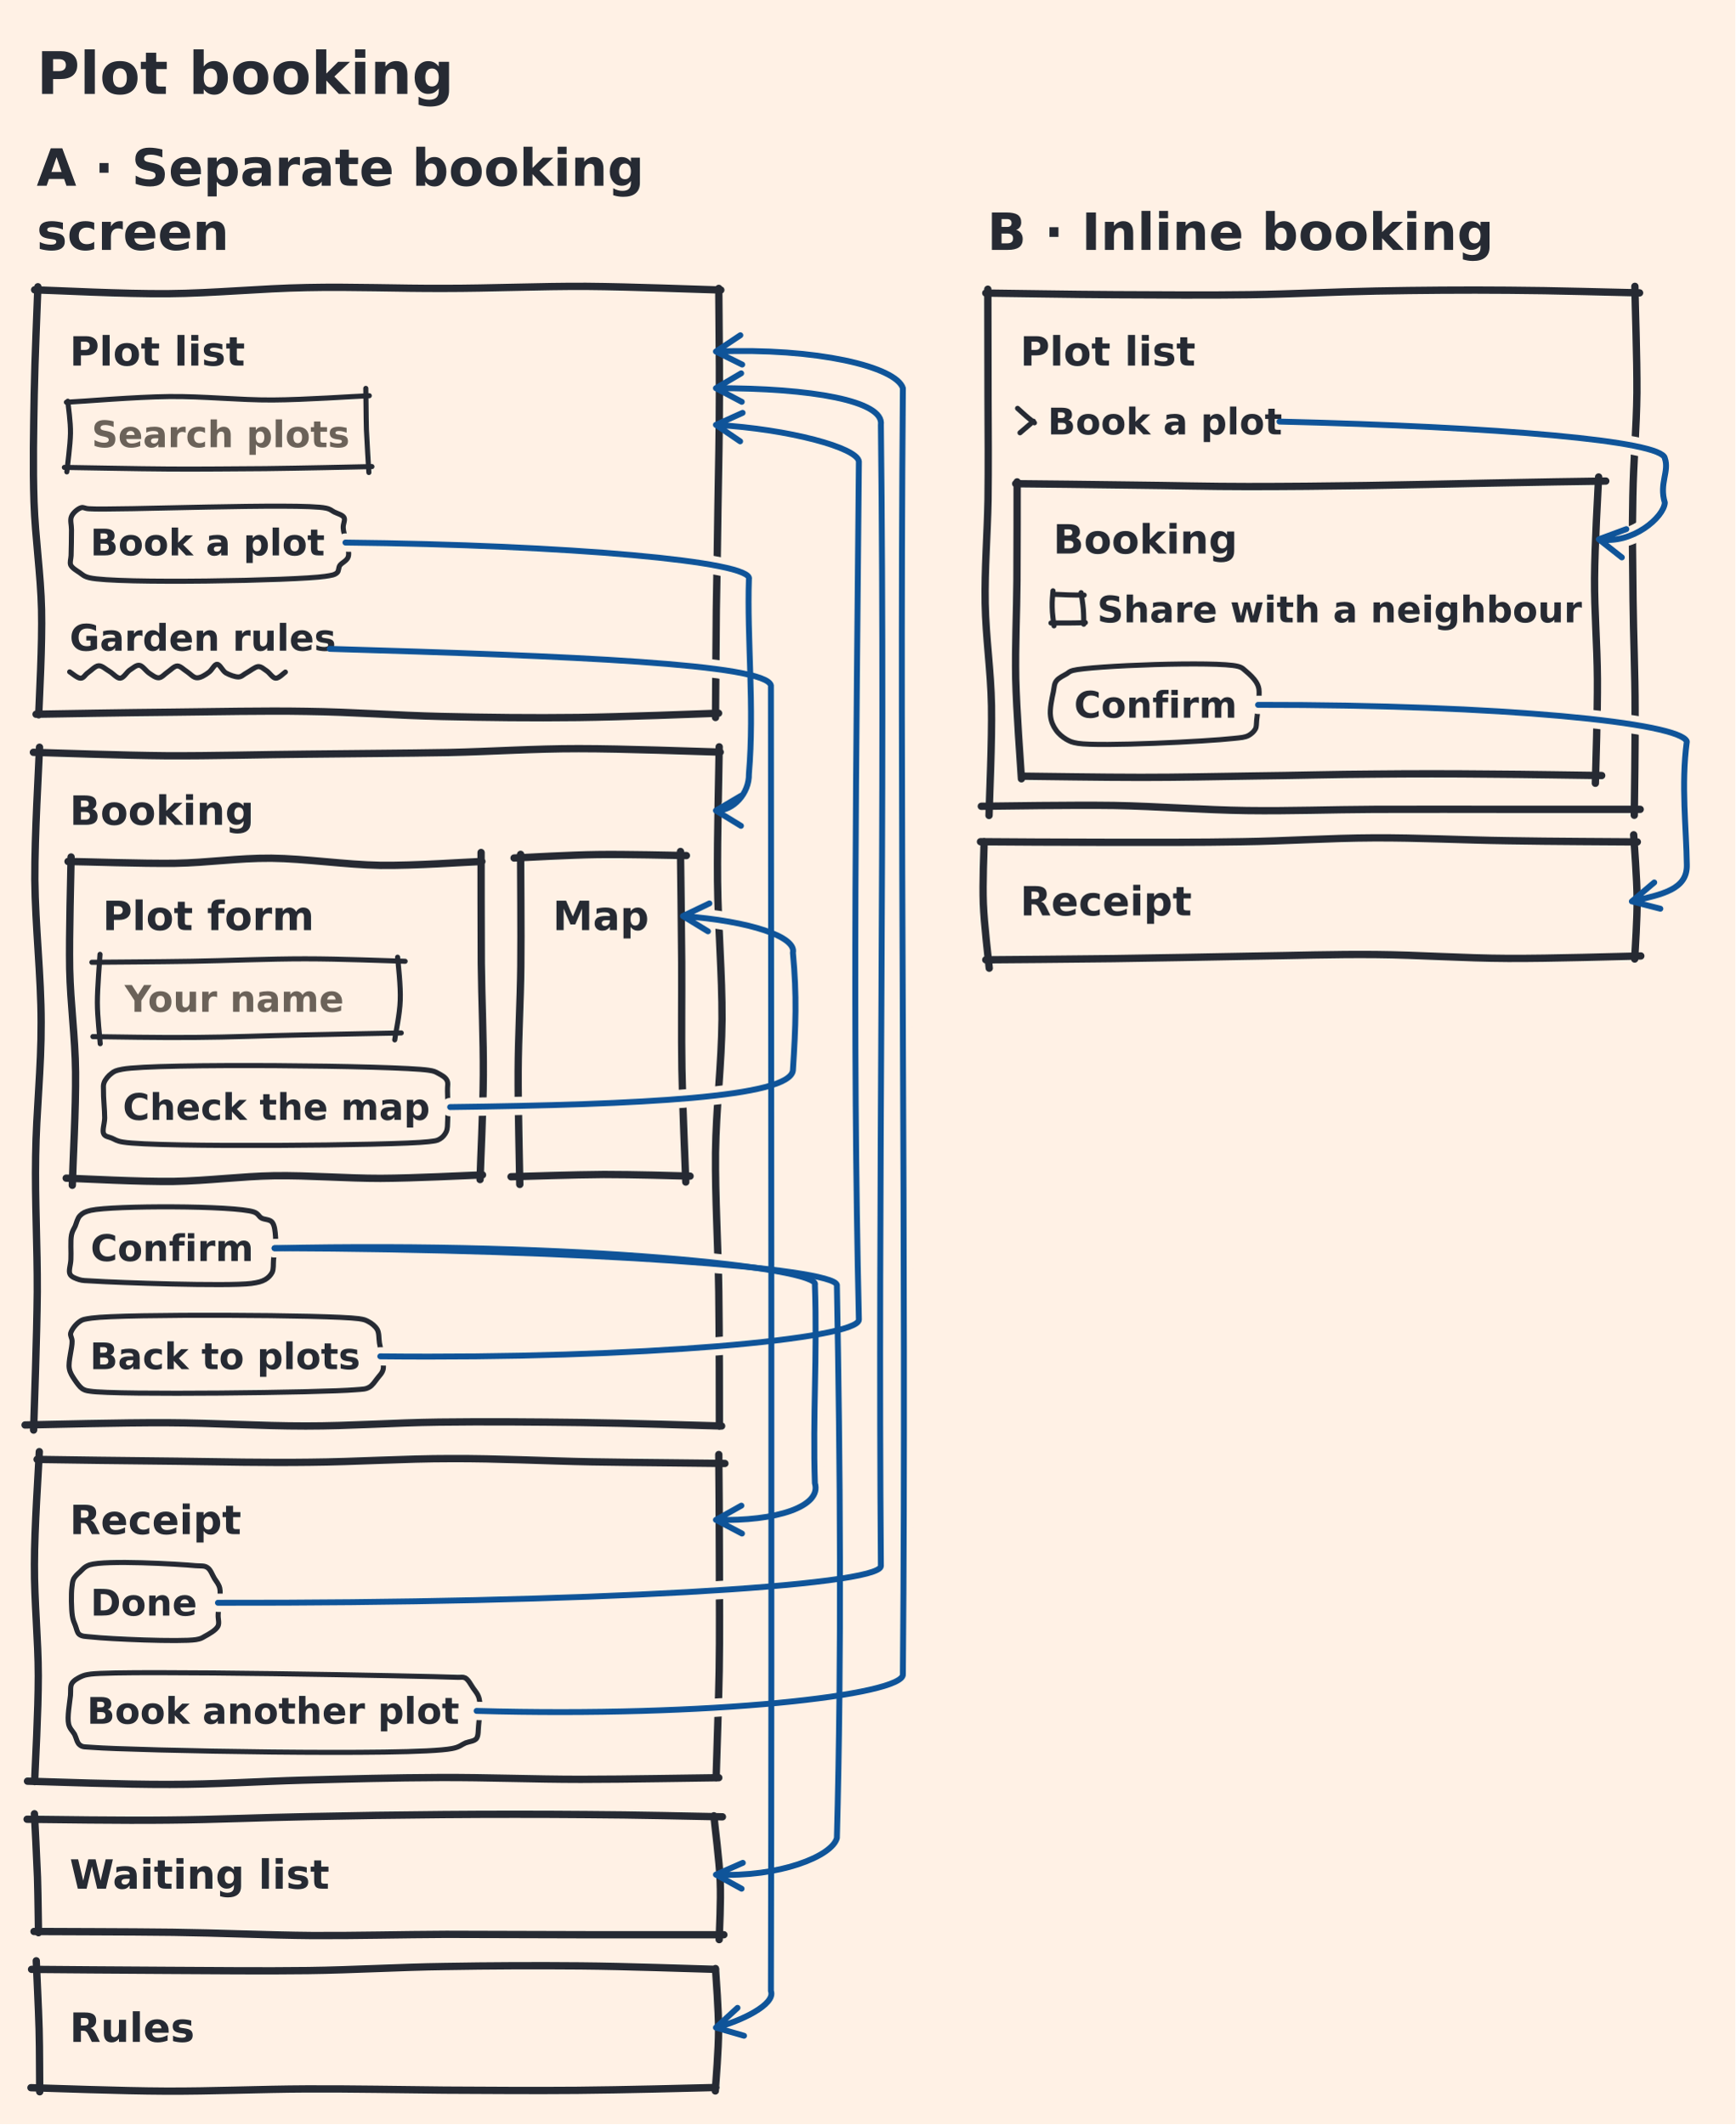
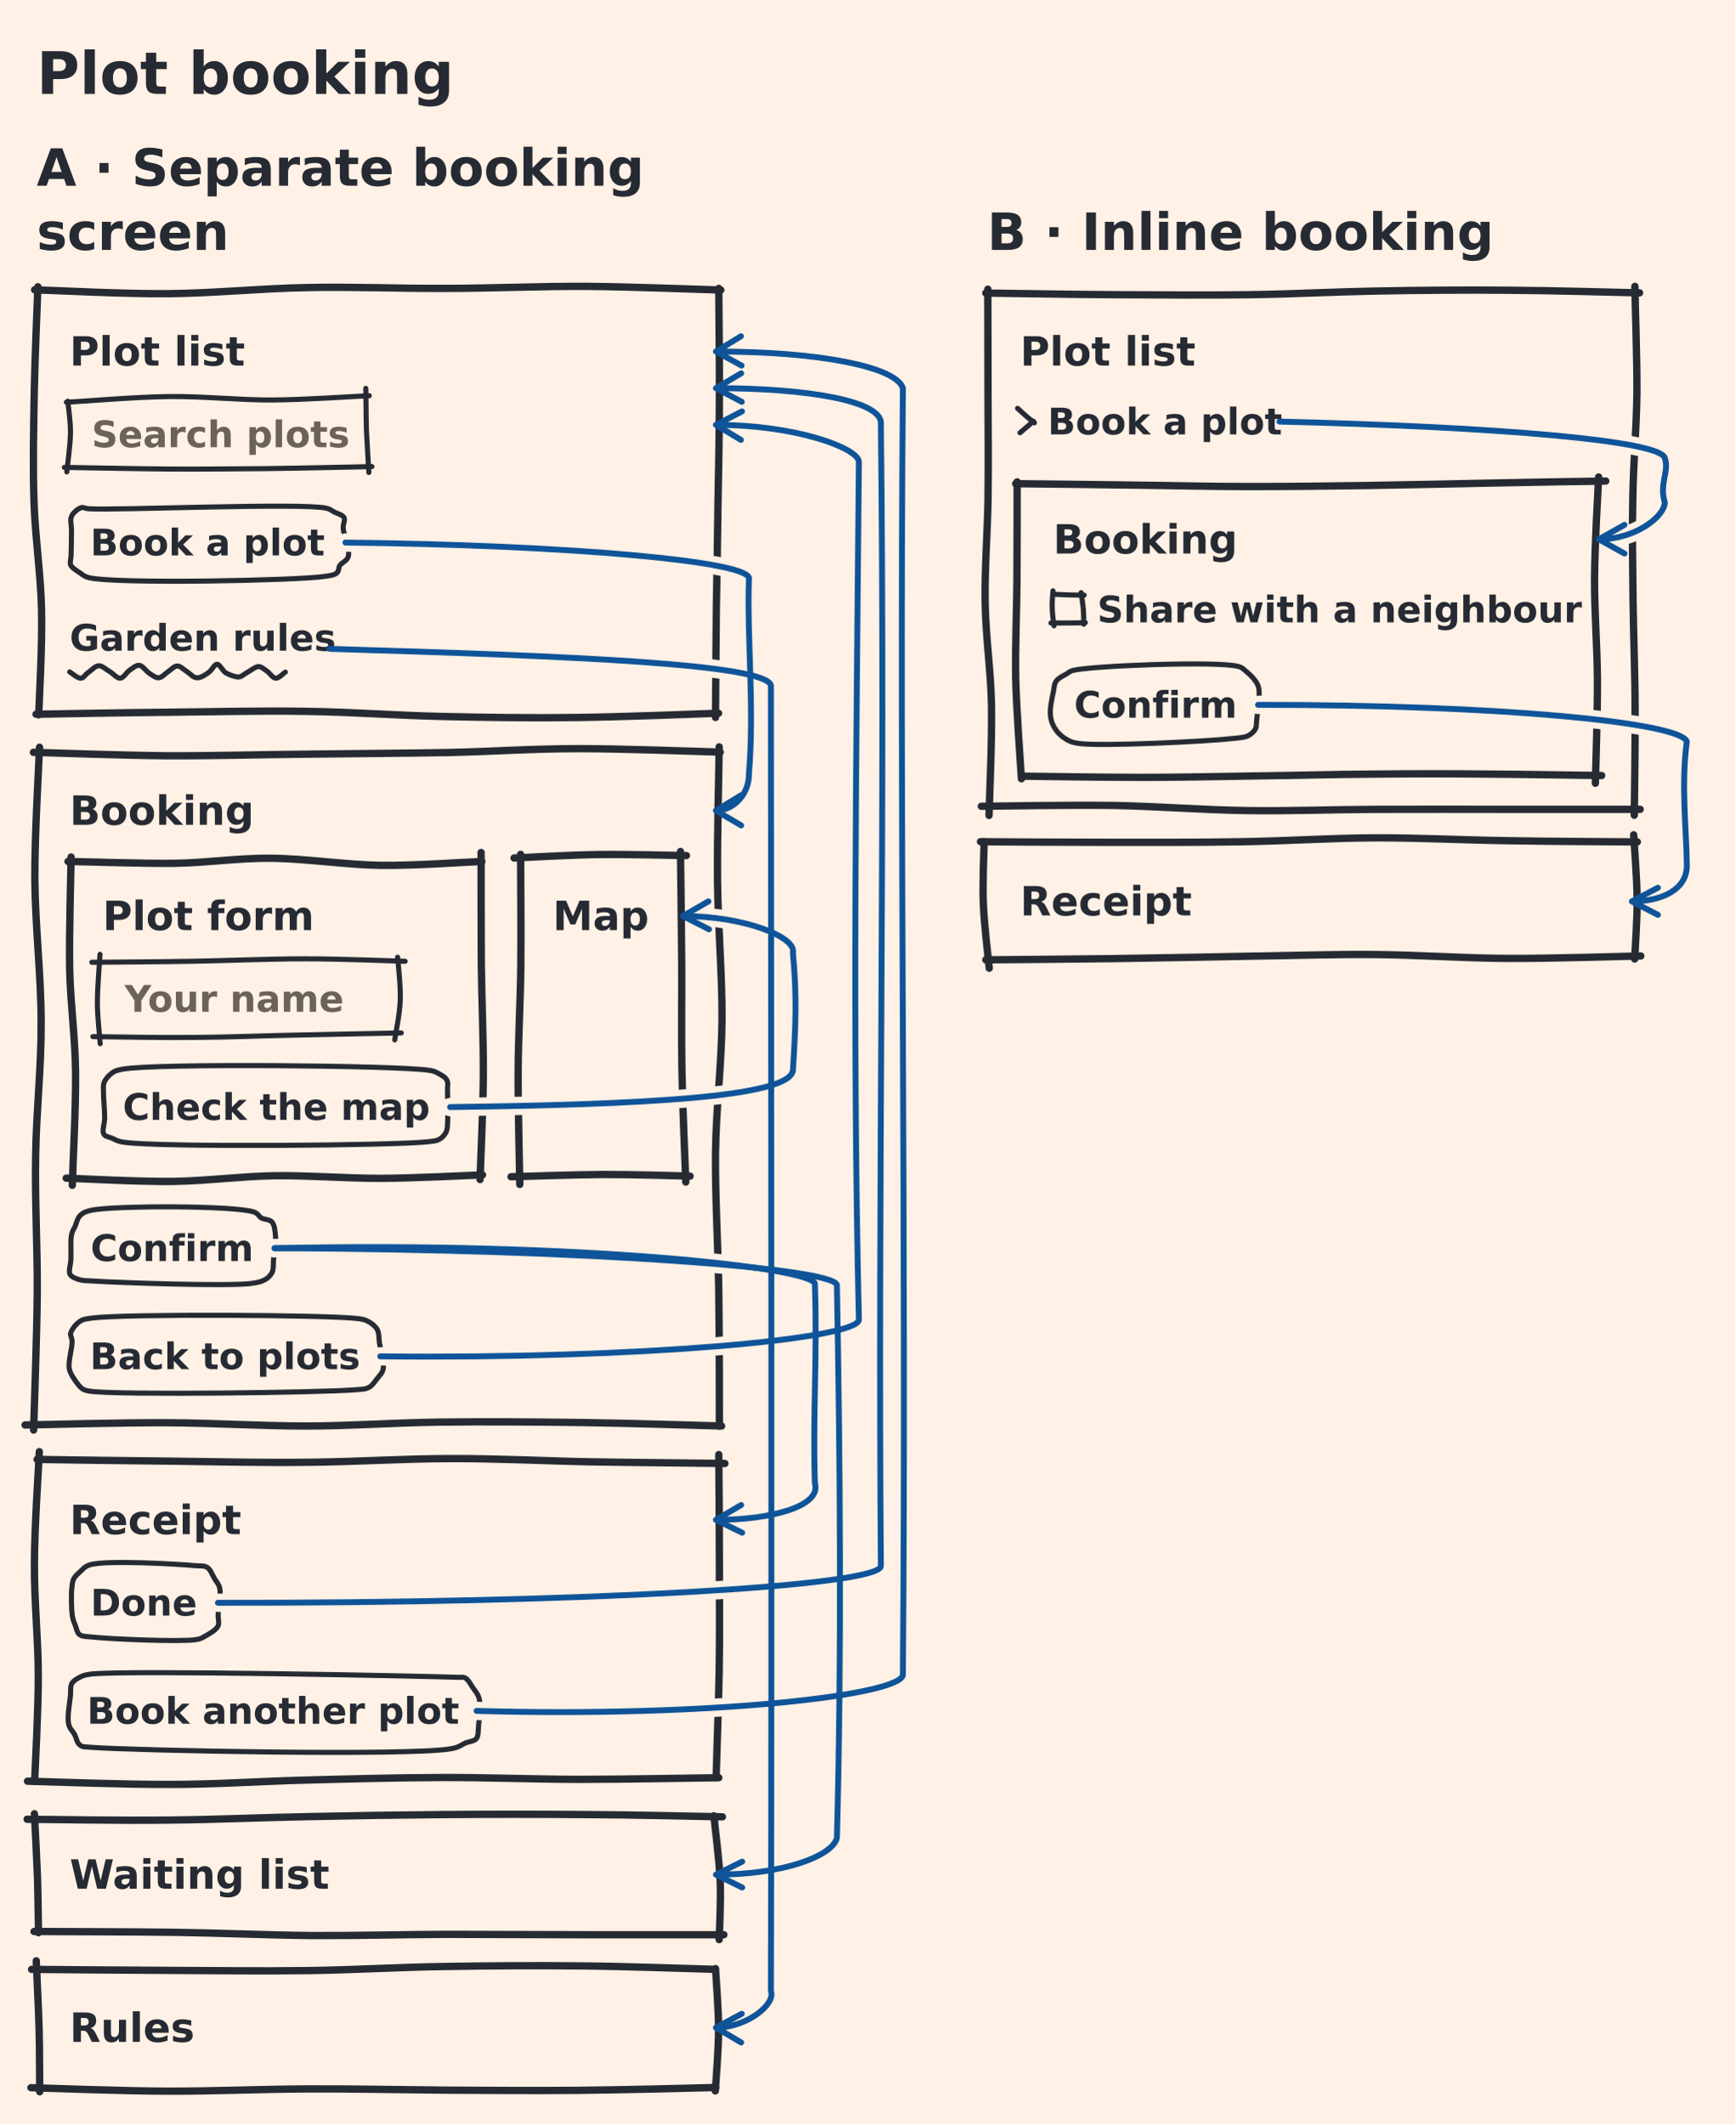
<svg xmlns="http://www.w3.org/2000/svg" viewBox="-18.0 -144.0 852.0 1043.0" width="852.0" height="1043.0" role="img">
  <rect x="-18.0" y="-144.0" width="852.0" height="1043.0" fill="#fff1e5" />
  <text text-anchor="start" font-family="'Atkinson Hyperlegible Next', Avenir, 'Segoe UI', Seravek, Ubuntu, Calibri, 'DejaVu Sans', sans-serif" font-size="28.8" font-weight="700" fill="#262a33">
    <tspan x="0.0" y="-97.9">Plot booking</tspan>
  </text>
  <g class="variant">
    <g class="place">
      <path d="M-1.0,-1.7 C9.9,-1.4 42.4,0.4 64.7,0.2 C86.9,0.0 110.1,-2.4 132.6,-2.8 C155.2,-3.3 177.2,-2.3 200.1,-2.4 C223.0,-2.4 247.2,-3.5 269.9,-3.4 C292.5,-3.2 324.9,-1.9 335.9,-1.6 M334.9,-2.4 C334.9,6.4 335.3,32.3 335.2,50.1 C335.2,67.9 334.8,87.1 334.5,104.6 C334.3,122.2 334.0,138.1 333.7,155.4 C333.5,172.7 333.4,199.5 333.3,208.3 M334.8,206.2 C323.3,206.6 288.4,208.0 265.8,208.3 C243.1,208.6 221.2,208.3 199.0,207.8 C176.8,207.3 154.9,205.6 132.7,205.3 C110.6,204.9 88.5,205.5 66.3,205.7 C44.1,205.9 10.8,206.5 -0.3,206.7 M1.0,207.0 C1.3,198.4 2.8,172.7 2.4,155.3 C2.0,137.9 -0.7,120.2 -1.3,102.6 C-1.9,85.0 -1.5,67.1 -1.2,49.5 C-0.9,31.8 0.3,5.6 0.6,-3.2" fill="none" stroke="#262a33" stroke-width="3.6" stroke-linecap="round" stroke-linejoin="round" />
    </g>
    <g class="affordance">
      <path d="M14.6,53.5 C23.0,53.1 48.1,50.9 65.0,50.7 C81.8,50.5 99.5,52.5 115.8,52.4 C132.2,52.3 155.4,50.6 163.3,50.3 M161.6,46.7 C161.7,50.1 161.7,60.1 161.9,67.0 C162.2,73.9 162.9,84.5 163.1,88.0 M164.6,85.1 C155.9,85.3 128.9,85.9 112.3,86.1 C95.7,86.2 81.6,86.4 65.2,86.3 C48.7,86.2 22.2,85.6 13.6,85.5 M14.8,87.7 C15.1,84.6 16.5,74.6 16.6,68.8 C16.7,63.0 15.5,55.7 15.3,53.0" fill="none" stroke="#262a33" stroke-width="2.5" stroke-linecap="round" stroke-linejoin="round" />
    </g>
    <g class="affordance">
      <path d="M17.1,116.1 C17.1,113.6 16.3,111.4 17.1,109.6 C17.8,107.8 20.2,105.8 21.8,105.3 C23.1,104.9 23.5,105.7 25.7,105.8 C37.6,106.7 129.8,102.8 142.0,105.5 C144.4,106.0 144.7,106.7 146.1,107.4 C147.7,108.2 150.2,108.8 150.9,110.1 C151.6,111.4 150.4,113.1 150.5,115.2 C150.6,118.7 154.0,126.1 153.0,129.3 C152.4,131.4 149.7,132.3 148.8,133.7 C148.1,134.9 148.4,136.4 147.5,137.2 C146.3,138.3 144.9,138.5 141.6,139.0 C127.4,141.1 39.2,142.8 26.0,139.7 C23.1,139.0 22.6,138.2 21.0,137.1 C19.5,136.1 17.4,134.9 16.7,133.4 C16.2,132.0 16.8,130.7 16.9,128.8 C17.0,125.6 17.1,119.6 17.1,116.1 Z" fill="none" stroke="#262a33" stroke-width="2.5" stroke-linecap="round" stroke-linejoin="round" />
    </g>
    <g class="affordance">
      <path d="M16.2,185.9 C17.1,186.4 20.0,189.0 21.5,189.0 C23.1,189.1 23.7,187.3 25.2,186.3 C26.7,185.3 28.7,183.0 30.4,182.9 C32.2,182.8 34.0,184.7 35.8,185.7 C37.5,186.7 39.4,189.1 41.0,189.0 C42.7,188.9 44.1,186.2 45.6,185.1 C47.2,184.1 48.9,182.4 50.5,182.7 C52.0,182.9 53.6,185.4 55.2,186.5 C56.7,187.5 58.4,188.9 60.0,188.8 C61.5,188.7 62.9,186.9 64.4,185.9 C65.9,184.9 67.5,183.0 69.1,183.0 C70.6,183.0 72.2,184.8 73.8,185.8 C75.4,186.8 76.9,188.8 78.7,188.8 C80.5,188.9 82.8,187.4 84.4,186.2 C86.1,185.1 87.2,182.1 88.6,182.2 C90.0,182.2 91.2,185.4 92.9,186.4 C94.7,187.4 97.3,188.4 99.0,188.4 C100.7,188.4 101.6,187.1 103.2,186.3 C104.9,185.4 107.1,183.5 108.7,183.3 C110.3,183.2 111.5,184.5 112.9,185.4 C114.4,186.4 115.9,189.0 117.4,189.0 C118.9,189.1 121.3,186.5 122.1,186.0" fill="none" stroke="#262a33" stroke-width="2.5" stroke-linecap="round" stroke-linejoin="round" />
    </g>
    <g class="place">
      <path d="M-1.6,225.4 C9.3,225.7 41.4,226.9 63.9,227.1 C86.3,227.2 110.1,226.5 133.1,226.3 C156.2,226.0 180.0,225.9 202.2,225.5 C224.4,225.0 243.9,223.6 266.1,223.6 C288.4,223.6 324.0,225.0 335.6,225.3 M335.1,222.7 C335.0,233.7 334.1,266.3 334.3,288.6 C334.5,310.9 336.6,334.2 336.5,356.5 C336.3,378.7 333.6,399.7 333.3,422.0 C333.1,444.3 334.6,467.9 334.9,490.3 C335.2,512.7 335.2,545.3 335.2,556.3 M336.3,556.2 C324.8,555.9 290.6,554.8 267.4,554.5 C244.3,554.2 219.9,554.0 197.4,554.3 C174.8,554.6 154.3,556.2 132.1,556.2 C109.8,556.2 87.1,554.7 64.1,554.6 C41.1,554.5 5.9,555.5 -5.7,555.7 M-1.5,558.2 C-1.2,546.8 0.1,512.8 0.3,490.3 C0.4,467.9 -0.9,445.7 -0.5,423.6 C-0.2,401.6 2.3,380.6 2.2,358.0 C2.2,335.4 -0.7,310.5 -0.9,288.0 C-1.0,265.4 1.0,233.8 1.4,222.9" fill="none" stroke="#262a33" stroke-width="3.6" stroke-linecap="round" stroke-linejoin="round" />
    </g>
    <g class="place">
      <path d="M15.4,279.0 C24.2,279.1 51.3,280.1 67.9,279.9 C84.6,279.6 98.4,277.3 115.2,277.4 C132.0,277.6 151.5,280.6 168.8,280.9 C186.0,281.1 210.3,279.3 218.6,279.0 M218.2,274.6 C218.2,283.7 218.2,310.8 218.3,329.0 C218.5,347.2 219.4,366.2 219.3,383.9 C219.2,401.6 217.9,426.7 217.7,435.2 M218.9,432.9 C210.6,433.2 185.9,434.5 168.9,434.6 C151.9,434.6 133.9,433.1 116.9,433.3 C100.0,433.6 84.2,435.8 67.2,436.1 C50.1,436.3 23.3,434.8 14.5,434.5 M17.5,438.0 C17.7,428.7 19.3,400.1 19.1,382.4 C18.9,364.7 16.6,349.3 16.2,331.7 C15.9,314.1 16.8,285.9 16.9,276.8" fill="none" stroke="#262a33" stroke-width="3.6" stroke-linecap="round" stroke-linejoin="round" />
    </g>
    <g class="affordance">
      <path d="M27.1,328.5 C35.3,328.4 58.8,328.3 76.2,328.0 C93.7,327.7 114.3,326.8 131.8,326.8 C149.2,326.8 172.7,327.8 180.9,328.0 M177.2,326.0 C177.5,329.5 178.8,340.4 178.5,347.2 C178.3,354.0 176.2,363.3 175.8,366.6 M179.0,363.2 C170.7,363.4 146.2,363.8 129.4,364.2 C112.5,364.5 94.9,365.3 77.9,365.4 C60.9,365.6 36.0,365.1 27.6,365.0 M31.2,368.5 C31.0,365.1 29.8,355.5 29.8,348.2 C29.8,340.9 30.9,328.5 31.1,324.6" fill="none" stroke="#262a33" stroke-width="2.5" stroke-linecap="round" stroke-linejoin="round" />
    </g>
    <g class="affordance">
      <path d="M32.8,391.5 C32.8,389.8 32.6,388.9 33.1,387.6 C33.7,386.0 35.2,384.2 36.7,383.1 C38.1,382.0 38.9,381.6 42.1,381.0 C58.0,378.0 177.4,379.2 192.4,381.5 C195.1,381.9 195.6,382.2 197.1,383.0 C198.6,383.8 200.7,384.9 201.4,386.4 C202.2,387.8 201.6,389.4 201.7,391.6 C201.8,395.1 202.0,402.2 201.8,405.9 C201.7,408.3 201.8,410.1 201.1,411.7 C200.4,413.2 199.3,414.5 197.9,415.3 C196.5,416.2 195.5,416.2 192.4,416.6 C176.4,418.5 58.8,419.5 42.5,416.8 C39.2,416.3 38.5,415.5 36.8,414.8 C35.3,414.2 33.7,414.1 33.0,412.9 C32.0,411.3 33.3,408.0 33.4,405.0 C33.4,401.1 32.7,394.7 32.8,391.5 Z" fill="none" stroke="#262a33" stroke-width="2.5" stroke-linecap="round" stroke-linejoin="round" />
    </g>
    <g class="place">
      <path d="M234.4,277.3 C241.2,277.0 261.3,275.8 275.4,275.6 C289.5,275.4 311.8,276.0 319.0,276.1 M316.1,274.1 C316.2,283.2 316.6,310.8 316.7,328.6 C316.8,346.4 316.5,362.9 316.8,380.8 C317.1,398.8 318.4,427.1 318.7,436.4 M320.8,433.5 C313.7,433.3 293.2,432.7 278.5,432.7 C263.9,432.8 240.5,433.6 232.9,433.8 M237.2,437.6 C237.1,428.3 236.3,399.8 236.4,382.0 C236.5,364.2 237.5,348.3 237.7,330.5 C237.9,312.8 237.6,284.7 237.6,275.5" fill="none" stroke="#262a33" stroke-width="3.6" stroke-linecap="round" stroke-linejoin="round" />
    </g>
    <g class="affordance">
      <path d="M17.1,462.4 C17.5,460.5 18.2,459.5 18.9,458.1 C19.6,456.4 20.0,454.2 21.3,452.9 C22.6,451.6 23.7,451.0 26.6,450.3 C37.5,447.9 97.2,447.9 106.6,451.1 C108.9,451.9 109.0,453.3 110.4,454.1 C111.9,454.9 114.3,454.7 115.5,456.0 C116.9,457.6 117.1,460.8 117.3,463.5 C117.5,466.8 116.7,471.2 116.3,474.4 C116.1,476.8 116.4,479.1 115.6,480.8 C114.8,482.3 113.7,483.4 112.2,484.3 C110.4,485.3 108.9,485.7 105.4,486.2 C93.5,487.7 39.0,485.8 27.4,485.0 C24.0,484.8 22.7,484.9 20.8,484.3 C19.1,483.7 17.1,483.1 16.4,481.7 C15.5,480.1 16.7,477.2 16.8,474.5 C17.0,470.9 16.5,465.3 17.1,462.4 Z" fill="none" stroke="#262a33" stroke-width="2.5" stroke-linecap="round" stroke-linejoin="round" />
    </g>
    <g class="affordance">
      <path d="M17.4,514.6 C17.4,512.9 16.4,512.0 16.7,510.6 C17.2,508.8 19.2,506.2 21.0,505.0 C22.6,503.8 23.7,503.7 27.1,503.2 C42.5,501.1 144.3,501.6 158.1,503.5 C160.8,503.9 161.3,504.1 162.8,504.9 C164.4,505.7 166.2,507.1 167.2,508.8 C168.2,510.6 167.9,512.9 168.3,515.5 C168.9,519.1 170.8,525.3 170.1,528.4 C169.6,530.4 168.3,531.4 167.2,532.9 C166.0,534.4 164.9,536.3 163.2,537.2 C161.4,538.2 160.2,538.1 156.6,538.4 C140.7,539.8 38.7,541.1 26.2,539.1 C24.0,538.8 23.6,538.6 22.4,537.9 C21.0,536.9 19.7,535.0 18.6,533.4 C17.5,531.7 16.4,530.2 16.0,527.9 C15.4,524.5 17.5,517.8 17.4,514.6 Z" fill="none" stroke="#262a33" stroke-width="2.5" stroke-linecap="round" stroke-linejoin="round" />
    </g>
    <g class="place">
      <path d="M0.2,572.6 C11.6,572.8 46.7,573.3 69.1,573.5 C91.4,573.8 111.8,574.3 134.2,574.0 C156.6,573.8 180.4,572.2 203.4,572.2 C226.5,572.1 250.0,573.4 272.4,573.8 C294.8,574.2 326.9,574.4 337.9,574.6 M334.9,570.2 C335.0,579.0 335.2,605.3 335.2,623.0 C335.2,640.8 335.4,658.9 335.1,676.5 C334.8,694.2 333.8,720.2 333.6,729.0 M334.9,728.9 C323.6,729.0 289.9,729.7 267.1,729.7 C244.3,729.7 220.8,728.7 198.1,728.8 C175.4,728.9 153.0,729.5 130.8,730.1 C108.7,730.7 87.9,732.2 65.3,732.2 C42.8,732.3 7.2,730.9 -4.5,730.6 M-1.0,730.8 C-0.7,722.2 0.8,696.7 0.8,678.9 C0.8,661.2 -1.2,642.6 -1.1,624.2 C-1.1,605.9 0.9,578.1 1.3,568.8" fill="none" stroke="#262a33" stroke-width="3.6" stroke-linecap="round" stroke-linejoin="round" />
    </g>
    <g class="affordance">
      <path d="M17.3,635.4 C17.5,633.6 17.6,632.5 18.2,631.2 C18.9,630.0 20.0,628.9 21.2,627.9 C22.6,626.6 23.4,625.3 26.0,624.4 C33.9,621.9 69.5,624.0 78.1,624.8 C80.9,625.0 82.3,624.7 83.8,625.7 C85.4,626.7 86.2,629.3 87.3,631.1 C88.3,632.7 89.4,633.8 89.9,635.9 C90.6,639.1 89.2,645.4 89.1,648.8 C89.0,651.1 89.8,652.8 89.0,654.5 C88.0,656.5 84.5,658.4 82.5,659.5 C81.0,660.4 80.5,660.7 78.2,661.1 C70.5,662.3 35.6,660.8 26.9,659.8 C23.9,659.5 22.3,659.6 20.9,658.5 C19.8,657.6 19.6,655.7 19.0,654.2 C18.4,652.7 17.8,651.4 17.5,649.3 C17.0,645.9 16.9,638.6 17.3,635.4 Z" fill="none" stroke="#262a33" stroke-width="2.5" stroke-linecap="round" stroke-linejoin="round" />
    </g>
    <g class="affordance">
      <path d="M16.6,688.5 C16.8,686.1 16.4,684.1 17.3,682.6 C18.2,681.1 20.1,680.1 21.7,679.3 C23.3,678.6 23.8,678.4 26.7,678.0 C43.7,676.0 190.6,679.0 206.3,679.6 C208.6,679.7 209.1,679.3 210.4,679.9 C211.9,680.7 213.1,683.1 214.3,684.9 C215.5,686.6 216.8,688.0 217.3,690.3 C218.1,693.6 217.3,699.5 217.0,703.0 C216.7,705.6 217.0,708.2 215.9,709.7 C214.8,711.0 212.5,711.1 210.6,711.8 C208.5,712.7 207.7,713.9 203.8,714.6 C184.6,718.4 45.9,715.5 27.4,714.0 C23.9,713.7 22.7,714.0 21.3,712.9 C19.8,711.9 19.5,709.4 18.6,707.6 C17.6,705.9 16.2,704.8 15.7,702.6 C14.9,699.2 16.2,692.2 16.6,688.5 Z" fill="none" stroke="#262a33" stroke-width="2.5" stroke-linecap="round" stroke-linejoin="round" />
    </g>
    <g class="place">
      <path d="M-4.7,749.3 C6.9,749.4 41.7,750.0 64.8,749.7 C87.8,749.5 111.2,748.4 133.7,748.0 C156.2,747.5 177.0,747.2 199.7,747.0 C222.4,746.8 247.2,746.8 270.0,747.0 C292.9,747.1 325.6,747.9 336.7,748.1 M332.5,747.6 C333.0,753.0 335.2,769.6 335.6,779.8 C336.0,789.9 335.2,803.6 335.1,808.4 M337.4,806.0 C326.1,806.0 292.7,806.0 269.9,806.0 C247.2,806.0 223.4,805.8 201.0,805.8 C178.6,805.9 157.8,806.5 135.5,806.4 C113.1,806.2 89.8,805.1 67.0,804.8 C44.2,804.5 10.1,804.5 -1.3,804.4 M0.9,805.0 C0.8,800.5 0.7,787.6 0.4,777.8 C0.0,768.1 -0.8,751.8 -1.1,746.6" fill="none" stroke="#262a33" stroke-width="3.6" stroke-linecap="round" stroke-linejoin="round" />
    </g>
    <g class="place">
      <path d="M-2.5,823.0 C8.6,823.1 41.7,823.4 64.4,823.5 C87.0,823.6 110.5,823.9 133.2,823.6 C155.8,823.3 177.9,821.9 200.2,821.6 C222.6,821.2 244.8,821.1 267.0,821.3 C289.2,821.5 322.3,822.7 333.4,823.0 M333.3,822.6 C333.6,827.6 334.8,842.7 334.8,852.7 C334.8,862.7 333.5,877.7 333.2,882.7 M333.5,881.0 C322.1,881.3 287.6,882.2 265.4,882.4 C243.2,882.6 222.3,882.4 200.2,882.3 C178.0,882.1 155.3,881.6 132.5,881.7 C109.8,881.8 86.0,882.9 63.4,882.8 C40.9,882.7 8.3,881.4 -2.8,881.1 M1.5,883.1 C1.4,877.9 1.5,863.0 1.2,852.3 C0.9,841.6 0.0,824.4 -0.2,818.8" fill="none" stroke="#262a33" stroke-width="3.6" stroke-linecap="round" stroke-linejoin="round" />
    </g>
  </g>
  <g class="variant">
    <g class="place">
      <path d="M466.0,-0.1 C476.6,0.0 508.1,0.6 529.7,0.7 C551.3,0.8 574.2,1.0 595.5,0.7 C616.8,0.4 636.5,-0.7 657.6,-1.1 C678.8,-1.5 701.1,-1.7 722.6,-1.5 C744.2,-1.4 776.3,-0.4 787.0,-0.2 M784.7,-3.4 C784.8,5.3 785.8,31.7 785.7,48.9 C785.5,66.0 784.0,82.6 783.7,99.5 C783.3,116.5 783.6,133.1 783.8,150.6 C784.0,168.1 784.8,186.8 784.8,204.4 C784.9,222.0 784.5,247.6 784.4,256.3 M787.3,253.4 C776.9,253.4 746.5,253.4 724.8,253.4 C703.0,253.4 678.6,253.3 656.8,253.4 C635.0,253.5 615.5,254.3 594.2,254.0 C572.9,253.7 550.6,251.9 528.9,251.5 C507.2,251.2 474.6,251.8 463.8,251.9 M467.6,256.4 C467.8,247.4 469.1,219.9 468.8,202.6 C468.5,185.2 466.0,169.1 465.7,152.3 C465.4,135.4 466.8,118.3 467.1,101.5 C467.3,84.7 467.2,68.6 467.1,51.4 C467.1,34.2 467.0,6.9 467.0,-2.0" fill="none" stroke="#262a33" stroke-width="3.6" stroke-linecap="round" stroke-linejoin="round" />
    </g>
    <g class="affordance">
      <path d="M481.6,56.5 C482.3,57.1 484.2,58.9 485.6,60.1 C486.9,61.3 489.2,63.0 489.9,63.6 M489.4,62.8 C488.9,63.3 487.3,64.6 486.2,65.6 C485.1,66.5 483.4,68.0 482.8,68.5" fill="none" stroke="#262a33" stroke-width="2.5" stroke-linecap="round" stroke-linejoin="round" />
    </g>
    <g class="place">
      <path d="M480.7,93.5 C490.4,93.6 519.9,93.9 538.9,94.2 C557.9,94.4 575.7,94.9 594.7,94.9 C613.7,94.9 633.0,94.7 652.8,94.4 C672.6,94.1 693.8,93.6 713.4,93.2 C733.0,92.8 760.9,92.3 770.4,92.2 M766.9,90.2 C766.5,98.5 765.0,123.5 764.9,140.0 C764.8,156.5 766.2,172.7 766.3,189.4 C766.4,206.2 765.5,232.1 765.3,240.6 M768.4,236.8 C759.2,236.7 731.8,236.2 713.1,236.1 C694.4,235.9 675.7,235.9 656.5,236.1 C637.3,236.2 617.1,236.8 598.0,237.0 C578.9,237.3 561.2,237.7 542.1,237.7 C523.0,237.7 493.2,237.2 483.4,237.1 M483.5,238.4 C483.0,230.2 481.1,205.4 480.7,189.2 C480.4,173.0 481.2,157.3 481.3,141.2 C481.4,125.1 481.4,100.7 481.4,92.6" fill="none" stroke="#262a33" stroke-width="3.6" stroke-linecap="round" stroke-linejoin="round" />
    </g>
    <g class="affordance">
      <path d="M498.9,147.8 C500.2,147.8 503.9,148.0 506.5,148.1 C509.0,148.2 513.0,148.2 514.3,148.2 M512.8,147.0 C513.0,148.4 513.7,152.6 513.9,155.2 C514.1,157.8 514.1,161.3 514.1,162.5 M514.9,161.7 C513.5,161.8 509.4,161.9 506.5,161.9 C503.7,161.9 499.5,161.9 498.0,161.9 M499.5,163.3 C499.3,161.8 498.6,157.0 498.6,154.1 C498.5,151.2 498.9,147.4 499.0,146.1" fill="none" stroke="#262a33" stroke-width="2.5" stroke-linecap="round" stroke-linejoin="round" />
    </g>
    <g class="affordance">
      <path d="M499.2,195.6 C499.6,193.4 499.6,191.7 500.7,190.3 C501.8,188.8 504.3,187.7 505.8,186.8 C506.9,186.1 507.0,185.7 508.8,185.2 C517.3,182.9 579.9,180.5 589.8,183.2 C592.2,183.8 592.6,184.7 594.0,185.8 C595.6,187.1 597.7,189.2 598.7,190.8 C599.4,192.0 599.8,192.7 600.1,194.3 C600.6,197.6 599.4,206.1 599.0,209.6 C598.8,211.5 599.0,212.7 598.4,213.9 C597.7,215.2 596.5,216.3 595.1,217.1 C593.2,218.1 591.4,218.2 587.5,218.6 C575.4,220.0 522.1,222.7 511.3,221.0 C508.2,220.5 507.3,220.0 505.5,219.0 C503.7,217.9 501.8,216.4 500.5,214.5 C499.1,212.6 498.1,210.3 497.8,207.7 C497.3,204.3 498.5,198.8 499.2,195.6 Z" fill="none" stroke="#262a33" stroke-width="2.5" stroke-linecap="round" stroke-linejoin="round" />
    </g>
    <g class="place">
      <path d="M463.4,269.3 C474.0,269.4 505.8,269.6 527.2,269.6 C548.6,269.6 570.2,269.7 591.7,269.3 C613.3,269.0 634.7,267.5 656.5,267.4 C678.2,267.3 700.7,268.5 722.3,268.8 C743.8,269.2 775.3,269.3 785.9,269.4 M784.1,265.9 C784.4,271.1 785.7,287.1 785.8,297.2 C785.9,307.4 784.8,322.0 784.6,326.9 M787.6,325.4 C776.7,325.6 744.0,326.7 722.4,326.6 C700.7,326.5 678.6,324.9 657.6,324.7 C636.6,324.5 617.8,325.2 596.3,325.5 C574.8,325.9 550.4,326.4 528.7,326.7 C507.0,327.0 476.5,327.2 466.0,327.3 M467.7,331.4 C467.2,326.1 465.2,310.1 464.8,299.7 C464.4,289.4 465.1,274.3 465.2,269.2" fill="none" stroke="#262a33" stroke-width="3.6" stroke-linecap="round" stroke-linejoin="round" />
    </g>
  </g>
  <g class="halo">
-     <path d="M151.6,122.4 C260.2,123.6 352.4,131.6 349.7,140.4 C348.7,169.2 352.5,203.4 349.7,236.0 C349.8,242.9 345.8,249.2 340.4,252.2" fill="none" stroke="#fff1e5" stroke-width="9.0" stroke-linecap="round" stroke-linejoin="round" />
-   </g>
-   <g class="halo">
-     <path d="M143.9,174.6 C262.0,178.1 358.3,182.0 360.5,192.6 C360.6,408.7 361.0,621.5 360.5,833.6 C362.5,839.1 351.1,845.6 340.4,849.5" fill="none" stroke="#fff1e5" stroke-width="9.0" stroke-linecap="round" stroke-linejoin="round" />
-   </g>
-   <g class="halo">
-     <path d="M203.0,399.6 C296.8,398.4 369.8,394.8 371.3,381.6 C372.7,359.5 373.3,345.2 371.3,323.8 C372.9,316.6 353.7,309.5 324.5,306.4" fill="none" stroke="#fff1e5" stroke-width="9.0" stroke-linecap="round" stroke-linejoin="round" />
-   </g>
-   <g class="halo">
-     <path d="M116.8,468.9 C265.6,465.5 385.7,478.7 382.1,486.9 C383.3,522.2 381.0,551.0 382.1,584.3 C385.3,594.7 366.7,601.8 340.7,602.4" fill="none" stroke="#fff1e5" stroke-width="9.0" stroke-linecap="round" stroke-linejoin="round" />
-   </g>
-   <g class="halo">
-     <path d="M116.8,468.9 C272.3,469.5 390.8,478.7 392.9,486.9 C394.5,575.6 395.3,667.2 392.9,758.5 C390.8,766.8 368.4,776.3 340.7,776.6" fill="none" stroke="#fff1e5" stroke-width="9.0" stroke-linecap="round" stroke-linejoin="round" />
-   </g>
-   <g class="halo">
-     <path d="M168.7,522.0 C296.6,523.4 403.6,513.4 403.7,504.0 C400.4,361.6 402.5,225.1 403.7,82.6 C402.9,76.2 373.7,67.9 340.7,65.1" fill="none" stroke="#fff1e5" stroke-width="9.0" stroke-linecap="round" stroke-linejoin="round" />
-   </g>
-   <g class="halo">
-     <path d="M89.0,643.0 C268.8,643.3 414.0,634.8 414.5,625.0 C413.0,439.4 416.7,254.4 414.5,64.6 C416.1,53.4 383.9,47.1 340.7,46.6" fill="none" stroke="#fff1e5" stroke-width="9.0" stroke-linecap="round" stroke-linejoin="round" />
-   </g>
-   <g class="halo">
-     <path d="M216.0,696.1 C330.6,699.4 426.2,688.3 425.3,678.1 C427.1,465.3 423.5,259.3 425.3,46.6 C422.1,36.6 386.6,27.5 340.7,28.4" fill="none" stroke="#fff1e5" stroke-width="9.0" stroke-linecap="round" stroke-linejoin="round" />
-   </g>
-   <g class="halo">
-     <path d="M610.2,63.0 C717.6,65.6 798.1,72.4 799.4,81.0 C801.7,87.5 796.5,93.4 799.4,102.8 C799.1,108.8 787.8,119.6 774.2,121.0" fill="none" stroke="#fff1e5" stroke-width="9.0" stroke-linecap="round" stroke-linejoin="round" />
-   </g>
-   <g class="halo">
-     <path d="M599.7,202.1 C719.2,202.0 807.0,210.8 810.2,220.1 C807.3,241.4 810.0,262.9 810.2,280.6 C810.5,290.8 802.0,294.1 790.2,297.0" fill="none" stroke="#fff1e5" stroke-width="9.0" stroke-linecap="round" stroke-linejoin="round" />
+     <path d="M151.6,122.4 C260.2,123.6 352.4,131.6 349.7,140.4 C348.7,169.2 352.5,203.4 349.7,236.0 C349.8,242.9 346.0,249.3 340.5,252.2" fill="none" stroke="#fff1e5" stroke-width="9.0" stroke-linecap="round" stroke-linejoin="round" />
+   </g>
+   <g class="halo">
+     <path d="M143.9,174.6 C262.0,178.1 358.3,182.0 360.5,192.6 C360.6,408.7 361.0,621.5 360.5,833.6 C362.6,839.3 352.7,848.1 340.6,850.8" fill="none" stroke="#fff1e5" stroke-width="9.0" stroke-linecap="round" stroke-linejoin="round" />
+   </g>
+   <g class="halo">
+     <path d="M203.0,399.6 C296.8,398.4 369.8,394.8 371.3,381.6 C372.7,359.5 373.3,345.2 371.3,323.8 C372.9,316.6 351.1,307.4 324.5,306.0" fill="none" stroke="#fff1e5" stroke-width="9.0" stroke-linecap="round" stroke-linejoin="round" />
+   </g>
+   <g class="halo">
+     <path d="M116.8,468.9 C265.6,465.5 385.7,478.7 382.1,486.9 C383.3,522.2 381.0,551.0 382.1,584.3 C385.2,594.7 364.6,601.1 340.7,602.2" fill="none" stroke="#fff1e5" stroke-width="9.0" stroke-linecap="round" stroke-linejoin="round" />
+   </g>
+   <g class="halo">
+     <path d="M116.8,468.9 C272.3,469.5 390.8,478.7 392.9,486.9 C394.5,575.6 395.3,667.2 392.9,758.5 C390.8,766.8 369.8,775.1 340.7,776.3" fill="none" stroke="#fff1e5" stroke-width="9.0" stroke-linecap="round" stroke-linejoin="round" />
+   </g>
+   <g class="halo">
+     <path d="M168.7,522.0 C296.6,523.4 403.6,513.4 403.7,504.0 C400.4,361.6 402.5,225.1 403.7,82.6 C402.9,76.2 376.0,66.0 340.7,64.7" fill="none" stroke="#fff1e5" stroke-width="9.0" stroke-linecap="round" stroke-linejoin="round" />
+   </g>
+   <g class="halo">
+     <path d="M89.0,643.0 C268.8,643.3 414.0,634.8 414.5,625.0 C413.0,439.4 416.7,254.4 414.5,64.6 C416.1,53.4 382.2,47.3 340.7,46.6" fill="none" stroke="#fff1e5" stroke-width="9.0" stroke-linecap="round" stroke-linejoin="round" />
+   </g>
+   <g class="halo">
+     <path d="M216.0,696.1 C330.6,699.4 426.2,688.3 425.3,678.1 C427.1,465.3 423.5,259.3 425.3,46.6 C422.1,36.6 387.7,29.3 340.7,28.6" fill="none" stroke="#fff1e5" stroke-width="9.0" stroke-linecap="round" stroke-linejoin="round" />
+   </g>
+   <g class="halo">
+     <path d="M610.2,63.0 C717.6,65.6 798.1,72.4 799.4,81.0 C801.7,87.5 796.5,93.4 799.4,102.8 C799.1,108.8 788.6,117.9 774.2,120.2" fill="none" stroke="#fff1e5" stroke-width="9.0" stroke-linecap="round" stroke-linejoin="round" />
+   </g>
+   <g class="halo">
+     <path d="M599.7,202.1 C719.2,202.0 807.0,210.8 810.2,220.1 C807.3,241.4 810.0,262.9 810.2,280.6 C810.5,290.7 801.9,296.5 790.4,298.1" fill="none" stroke="#fff1e5" stroke-width="9.0" stroke-linecap="round" stroke-linejoin="round" />
  </g>
  <g class="text">
    <text text-anchor="start" font-family="'Atkinson Hyperlegible Next', Avenir, 'Segoe UI', Seravek, Ubuntu, Calibri, 'DejaVu Sans', sans-serif" font-size="25.2" font-weight="700" fill="#262a33">
      <tspan x="0.0" y="-52.8">A · Separate booking</tspan>
      <tspan x="0.0" y="-21.3">screen</tspan>
    </text>
    <text text-anchor="start" font-family="'Atkinson Hyperlegible Next', Avenir, 'Segoe UI', Seravek, Ubuntu, Calibri, 'DejaVu Sans', sans-serif" font-size="19.8" font-weight="700" fill="#262a33">
      <tspan x="16.2" y="35.5">Plot list</tspan>
    </text>
    <text text-anchor="start" font-family="'Atkinson Hyperlegible Next', Avenir, 'Segoe UI', Seravek, Ubuntu, Calibri, 'DejaVu Sans', sans-serif" font-size="18.0" font-weight="600" fill="#6b6259">
      <tspan x="27.0" y="75.6">Search plots</tspan>
    </text>
    <text text-anchor="middle" font-family="'Atkinson Hyperlegible Next', Avenir, 'Segoe UI', Seravek, Ubuntu, Calibri, 'DejaVu Sans', sans-serif" font-size="18.0" font-weight="600" fill="#262a33">
      <tspan x="83.9" y="128.7">Book a plot</tspan>
    </text>
    <text text-anchor="start" font-family="'Atkinson Hyperlegible Next', Avenir, 'Segoe UI', Seravek, Ubuntu, Calibri, 'DejaVu Sans', sans-serif" font-size="18.0" font-weight="600" fill="#262a33">
      <tspan x="16.2" y="175.5">Garden rules</tspan>
    </text>
    <text text-anchor="start" font-family="'Atkinson Hyperlegible Next', Avenir, 'Segoe UI', Seravek, Ubuntu, Calibri, 'DejaVu Sans', sans-serif" font-size="19.8" font-weight="700" fill="#262a33">
      <tspan x="16.2" y="261.0">Booking</tspan>
    </text>
    <text text-anchor="start" font-family="'Atkinson Hyperlegible Next', Avenir, 'Segoe UI', Seravek, Ubuntu, Calibri, 'DejaVu Sans', sans-serif" font-size="19.8" font-weight="700" fill="#262a33">
      <tspan x="32.4" y="312.7">Plot form</tspan>
    </text>
    <text text-anchor="start" font-family="'Atkinson Hyperlegible Next', Avenir, 'Segoe UI', Seravek, Ubuntu, Calibri, 'DejaVu Sans', sans-serif" font-size="18.0" font-weight="600" fill="#6b6259">
      <tspan x="43.2" y="352.8">Your name</tspan>
    </text>
    <text text-anchor="middle" font-family="'Atkinson Hyperlegible Next', Avenir, 'Segoe UI', Seravek, Ubuntu, Calibri, 'DejaVu Sans', sans-serif" font-size="18.0" font-weight="600" fill="#262a33">
      <tspan x="117.7" y="405.9">Check the map</tspan>
    </text>
    <text text-anchor="start" font-family="'Atkinson Hyperlegible Next', Avenir, 'Segoe UI', Seravek, Ubuntu, Calibri, 'DejaVu Sans', sans-serif" font-size="19.8" font-weight="700" fill="#262a33">
      <tspan x="253.4" y="312.7">Map</tspan>
    </text>
    <text text-anchor="middle" font-family="'Atkinson Hyperlegible Next', Avenir, 'Segoe UI', Seravek, Ubuntu, Calibri, 'DejaVu Sans', sans-serif" font-size="18.0" font-weight="600" fill="#262a33">
      <tspan x="66.5" y="475.2">Confirm</tspan>
    </text>
    <text text-anchor="middle" font-family="'Atkinson Hyperlegible Next', Avenir, 'Segoe UI', Seravek, Ubuntu, Calibri, 'DejaVu Sans', sans-serif" font-size="18.0" font-weight="600" fill="#262a33">
      <tspan x="92.5" y="528.3">Back to plots</tspan>
    </text>
    <text text-anchor="start" font-family="'Atkinson Hyperlegible Next', Avenir, 'Segoe UI', Seravek, Ubuntu, Calibri, 'DejaVu Sans', sans-serif" font-size="19.8" font-weight="700" fill="#262a33">
      <tspan x="16.2" y="609.3">Receipt</tspan>
    </text>
    <text text-anchor="middle" font-family="'Atkinson Hyperlegible Next', Avenir, 'Segoe UI', Seravek, Ubuntu, Calibri, 'DejaVu Sans', sans-serif" font-size="18.0" font-weight="600" fill="#262a33">
      <tspan x="52.6" y="649.3">Done</tspan>
    </text>
    <text text-anchor="middle" font-family="'Atkinson Hyperlegible Next', Avenir, 'Segoe UI', Seravek, Ubuntu, Calibri, 'DejaVu Sans', sans-serif" font-size="18.0" font-weight="600" fill="#262a33">
      <tspan x="116.1" y="702.4">Book another plot</tspan>
    </text>
    <text text-anchor="start" font-family="'Atkinson Hyperlegible Next', Avenir, 'Segoe UI', Seravek, Ubuntu, Calibri, 'DejaVu Sans', sans-serif" font-size="19.8" font-weight="700" fill="#262a33">
      <tspan x="16.2" y="783.4">Waiting list</tspan>
    </text>
    <text text-anchor="start" font-family="'Atkinson Hyperlegible Next', Avenir, 'Segoe UI', Seravek, Ubuntu, Calibri, 'DejaVu Sans', sans-serif" font-size="19.8" font-weight="700" fill="#262a33">
      <tspan x="16.2" y="858.6">Rules</tspan>
    </text>
  </g>
  <g class="text">
    <text text-anchor="start" font-family="'Atkinson Hyperlegible Next', Avenir, 'Segoe UI', Seravek, Ubuntu, Calibri, 'DejaVu Sans', sans-serif" font-size="25.2" font-weight="700" fill="#262a33">
      <tspan x="466.7" y="-21.3">B · Inline booking</tspan>
    </text>
    <text text-anchor="start" font-family="'Atkinson Hyperlegible Next', Avenir, 'Segoe UI', Seravek, Ubuntu, Calibri, 'DejaVu Sans', sans-serif" font-size="19.8" font-weight="700" fill="#262a33">
      <tspan x="482.9" y="35.5">Plot list</tspan>
    </text>
    <text text-anchor="start" font-family="'Atkinson Hyperlegible Next', Avenir, 'Segoe UI', Seravek, Ubuntu, Calibri, 'DejaVu Sans', sans-serif" font-size="18.0" font-weight="600" fill="#262a33">
      <tspan x="496.4" y="69.3">Book a plot</tspan>
    </text>
    <text text-anchor="start" font-family="'Atkinson Hyperlegible Next', Avenir, 'Segoe UI', Seravek, Ubuntu, Calibri, 'DejaVu Sans', sans-serif" font-size="19.8" font-weight="700" fill="#262a33">
      <tspan x="499.1" y="127.8">Booking</tspan>
    </text>
    <text text-anchor="start" font-family="'Atkinson Hyperlegible Next', Avenir, 'Segoe UI', Seravek, Ubuntu, Calibri, 'DejaVu Sans', sans-serif" font-size="18.0" font-weight="600" fill="#262a33">
      <tspan x="520.7" y="161.6">Share with a neighbour</tspan>
    </text>
    <text text-anchor="middle" font-family="'Atkinson Hyperlegible Next', Avenir, 'Segoe UI', Seravek, Ubuntu, Calibri, 'DejaVu Sans', sans-serif" font-size="18.0" font-weight="600" fill="#262a33">
      <tspan x="549.4" y="208.4">Confirm</tspan>
    </text>
    <text text-anchor="start" font-family="'Atkinson Hyperlegible Next', Avenir, 'Segoe UI', Seravek, Ubuntu, Calibri, 'DejaVu Sans', sans-serif" font-size="19.8" font-weight="700" fill="#262a33">
      <tspan x="482.9" y="305.5">Receipt</tspan>
    </text>
  </g>
  <g class="arrow">
-     <path d="M151.6,122.4 C260.2,123.6 352.4,131.6 349.7,140.4 C348.7,169.2 352.5,203.4 349.7,236.0 C349.9,245.6 342.0,254.2 333.5,254.0 M345.8,261.5 L333.5,254.0 L345.9,246.7" fill="none" stroke="#0f5499" stroke-width="2.9" stroke-linecap="round" stroke-linejoin="round" />
-   </g>
-   <g class="arrow">
-     <path d="M143.9,174.6 C262.0,178.1 358.3,182.0 360.5,192.6 C360.6,408.7 361.0,621.5 360.5,833.6 C363.0,840.3 345.4,848.5 333.5,851.6 M347.3,855.6 L333.5,851.6 L344.1,841.9" fill="none" stroke="#0f5499" stroke-width="2.9" stroke-linecap="round" stroke-linejoin="round" />
-   </g>
-   <g class="arrow">
-     <path d="M203.0,399.6 C296.8,398.4 369.8,394.8 371.3,381.6 C372.7,359.5 373.3,345.2 371.3,323.8 C373.1,316.0 350.5,308.3 317.3,305.8 M329.6,313.3 L317.3,305.8 L330.3,299.6" fill="none" stroke="#0f5499" stroke-width="2.9" stroke-linecap="round" stroke-linejoin="round" />
-   </g>
-   <g class="arrow">
-     <path d="M116.8,468.9 C265.6,465.5 385.7,478.7 382.1,486.9 C383.3,522.2 381.0,551.0 382.1,584.3 C385.5,595.7 363.2,603.1 333.5,602.3 M346.3,609.0 L333.5,602.3 L346.0,595.3" fill="none" stroke="#0f5499" stroke-width="2.9" stroke-linecap="round" stroke-linejoin="round" />
-   </g>
-   <g class="arrow">
-     <path d="M116.8,468.9 C272.3,469.5 390.8,478.7 392.9,486.9 C394.5,575.6 395.3,667.2 392.9,758.5 C390.6,767.5 364.4,777.9 333.5,776.5 M346.1,783.4 L333.5,776.5 L346.7,770.7" fill="none" stroke="#0f5499" stroke-width="2.9" stroke-linecap="round" stroke-linejoin="round" />
-   </g>
-   <g class="arrow">
-     <path d="M168.7,522.0 C296.6,523.4 403.6,513.4 403.7,504.0 C400.4,361.6 402.5,225.1 403.7,82.6 C402.9,75.8 369.3,66.7 333.5,64.6 M345.4,72.7 L333.5,64.6 L346.6,58.7" fill="none" stroke="#0f5499" stroke-width="2.9" stroke-linecap="round" stroke-linejoin="round" />
-   </g>
-   <g class="arrow">
-     <path d="M89.0,643.0 C268.8,643.3 414.0,634.8 414.5,625.0 C413.0,439.4 416.7,254.4 414.5,64.6 C416.2,52.8 380.2,46.5 333.5,46.6 M346.2,53.3 L333.5,46.6 L345.9,39.3" fill="none" stroke="#0f5499" stroke-width="2.9" stroke-linecap="round" stroke-linejoin="round" />
-   </g>
-   <g class="arrow">
-     <path d="M216.0,696.1 C330.6,699.4 426.2,688.3 425.3,678.1 C427.1,465.3 423.5,259.3 425.3,46.6 C422.0,36.1 382.9,26.6 333.5,28.6 M346.4,35.0 L333.5,28.6 L345.5,20.6" fill="none" stroke="#0f5499" stroke-width="2.9" stroke-linecap="round" stroke-linejoin="round" />
-   </g>
-   <g class="arrow">
-     <path d="M610.2,63.0 C717.6,65.6 798.1,72.4 799.4,81.0 C801.7,87.5 796.5,93.4 799.4,102.8 C799.0,109.8 783.6,123.5 767.0,120.8 M778.3,129.7 L767.0,120.8 L780.5,115.8" fill="none" stroke="#0f5499" stroke-width="2.9" stroke-linecap="round" stroke-linejoin="round" />
-   </g>
-   <g class="arrow">
-     <path d="M599.7,202.1 C719.2,202.0 807.0,210.8 810.2,220.1 C807.3,241.4 810.0,262.9 810.2,280.6 C810.5,292.7 798.4,295.1 783.2,298.6 M797.2,302.2 L783.2,298.6 L794.2,289.3" fill="none" stroke="#0f5499" stroke-width="2.9" stroke-linecap="round" stroke-linejoin="round" />
+     <path d="M151.6,122.4 C260.2,123.6 352.4,131.6 349.7,140.4 C348.7,169.2 352.5,203.4 349.7,236.0 C349.9,245.6 342.4,254.0 333.5,254.0 M345.9,261.3 L333.5,254.0 L345.8,246.5" fill="none" stroke="#0f5499" stroke-width="2.9" stroke-linecap="round" stroke-linejoin="round" />
+   </g>
+   <g class="arrow">
+     <path d="M143.9,174.6 C262.0,178.1 358.3,182.0 360.5,192.6 C360.6,408.7 361.0,621.5 360.5,833.6 C363.0,840.3 348.4,851.6 333.5,851.6 M345.9,858.9 L333.5,851.6 L346.2,844.8" fill="none" stroke="#0f5499" stroke-width="2.9" stroke-linecap="round" stroke-linejoin="round" />
+   </g>
+   <g class="arrow">
+     <path d="M203.0,399.6 C296.8,398.4 369.8,394.8 371.3,381.6 C372.7,359.5 373.3,345.2 371.3,323.8 C373.1,316.0 347.1,305.8 317.3,305.8 M330.1,312.3 L317.3,305.8 L329.8,298.6" fill="none" stroke="#0f5499" stroke-width="2.9" stroke-linecap="round" stroke-linejoin="round" />
+   </g>
+   <g class="arrow">
+     <path d="M116.8,468.9 C265.6,465.5 385.7,478.7 382.1,486.9 C383.3,522.2 381.0,551.0 382.1,584.3 C385.5,595.7 360.3,602.3 333.5,602.3 M346.4,608.6 L333.5,602.3 L345.9,595.0" fill="none" stroke="#0f5499" stroke-width="2.9" stroke-linecap="round" stroke-linejoin="round" />
+   </g>
+   <g class="arrow">
+     <path d="M116.8,468.9 C272.3,469.5 390.8,478.7 392.9,486.9 C394.5,575.6 395.3,667.2 392.9,758.5 C390.6,767.5 366.3,776.5 333.5,776.5 M346.4,782.8 L333.5,776.5 L346.4,770.1" fill="none" stroke="#0f5499" stroke-width="2.9" stroke-linecap="round" stroke-linejoin="round" />
+   </g>
+   <g class="arrow">
+     <path d="M168.7,522.0 C296.6,523.4 403.6,513.4 403.7,504.0 C400.4,361.6 402.5,225.1 403.7,82.6 C402.9,75.8 372.3,64.6 333.5,64.6 M345.8,72.0 L333.5,64.6 L346.3,58.0" fill="none" stroke="#0f5499" stroke-width="2.9" stroke-linecap="round" stroke-linejoin="round" />
+   </g>
+   <g class="arrow">
+     <path d="M89.0,643.0 C268.8,643.3 414.0,634.8 414.5,625.0 C413.0,439.4 416.7,254.4 414.5,64.6 C416.2,52.8 378.2,46.6 333.5,46.6 M346.2,53.3 L333.5,46.6 L345.9,39.3" fill="none" stroke="#0f5499" stroke-width="2.9" stroke-linecap="round" stroke-linejoin="round" />
+   </g>
+   <g class="arrow">
+     <path d="M216.0,696.1 C330.6,699.4 426.2,688.3 425.3,678.1 C427.1,465.3 423.5,259.3 425.3,46.6 C422.0,36.1 384.2,28.6 333.5,28.6 M346.1,35.5 L333.5,28.6 L345.8,21.1" fill="none" stroke="#0f5499" stroke-width="2.9" stroke-linecap="round" stroke-linejoin="round" />
+   </g>
+   <g class="arrow">
+     <path d="M610.2,63.0 C717.6,65.6 798.1,72.4 799.4,81.0 C801.7,87.5 796.5,93.4 799.4,102.8 C799.0,109.8 784.9,120.8 767.0,120.8 M779.6,127.8 L767.0,120.8 L779.6,113.7" fill="none" stroke="#0f5499" stroke-width="2.9" stroke-linecap="round" stroke-linejoin="round" />
+   </g>
+   <g class="arrow">
+     <path d="M599.7,202.1 C719.2,202.0 807.0,210.8 810.2,220.1 C807.3,241.4 810.0,262.9 810.2,280.6 C810.5,292.7 798.1,298.6 783.2,298.6 M796.0,305.2 L783.2,298.6 L796.0,291.9" fill="none" stroke="#0f5499" stroke-width="2.9" stroke-linecap="round" stroke-linejoin="round" />
  </g>
</svg>
